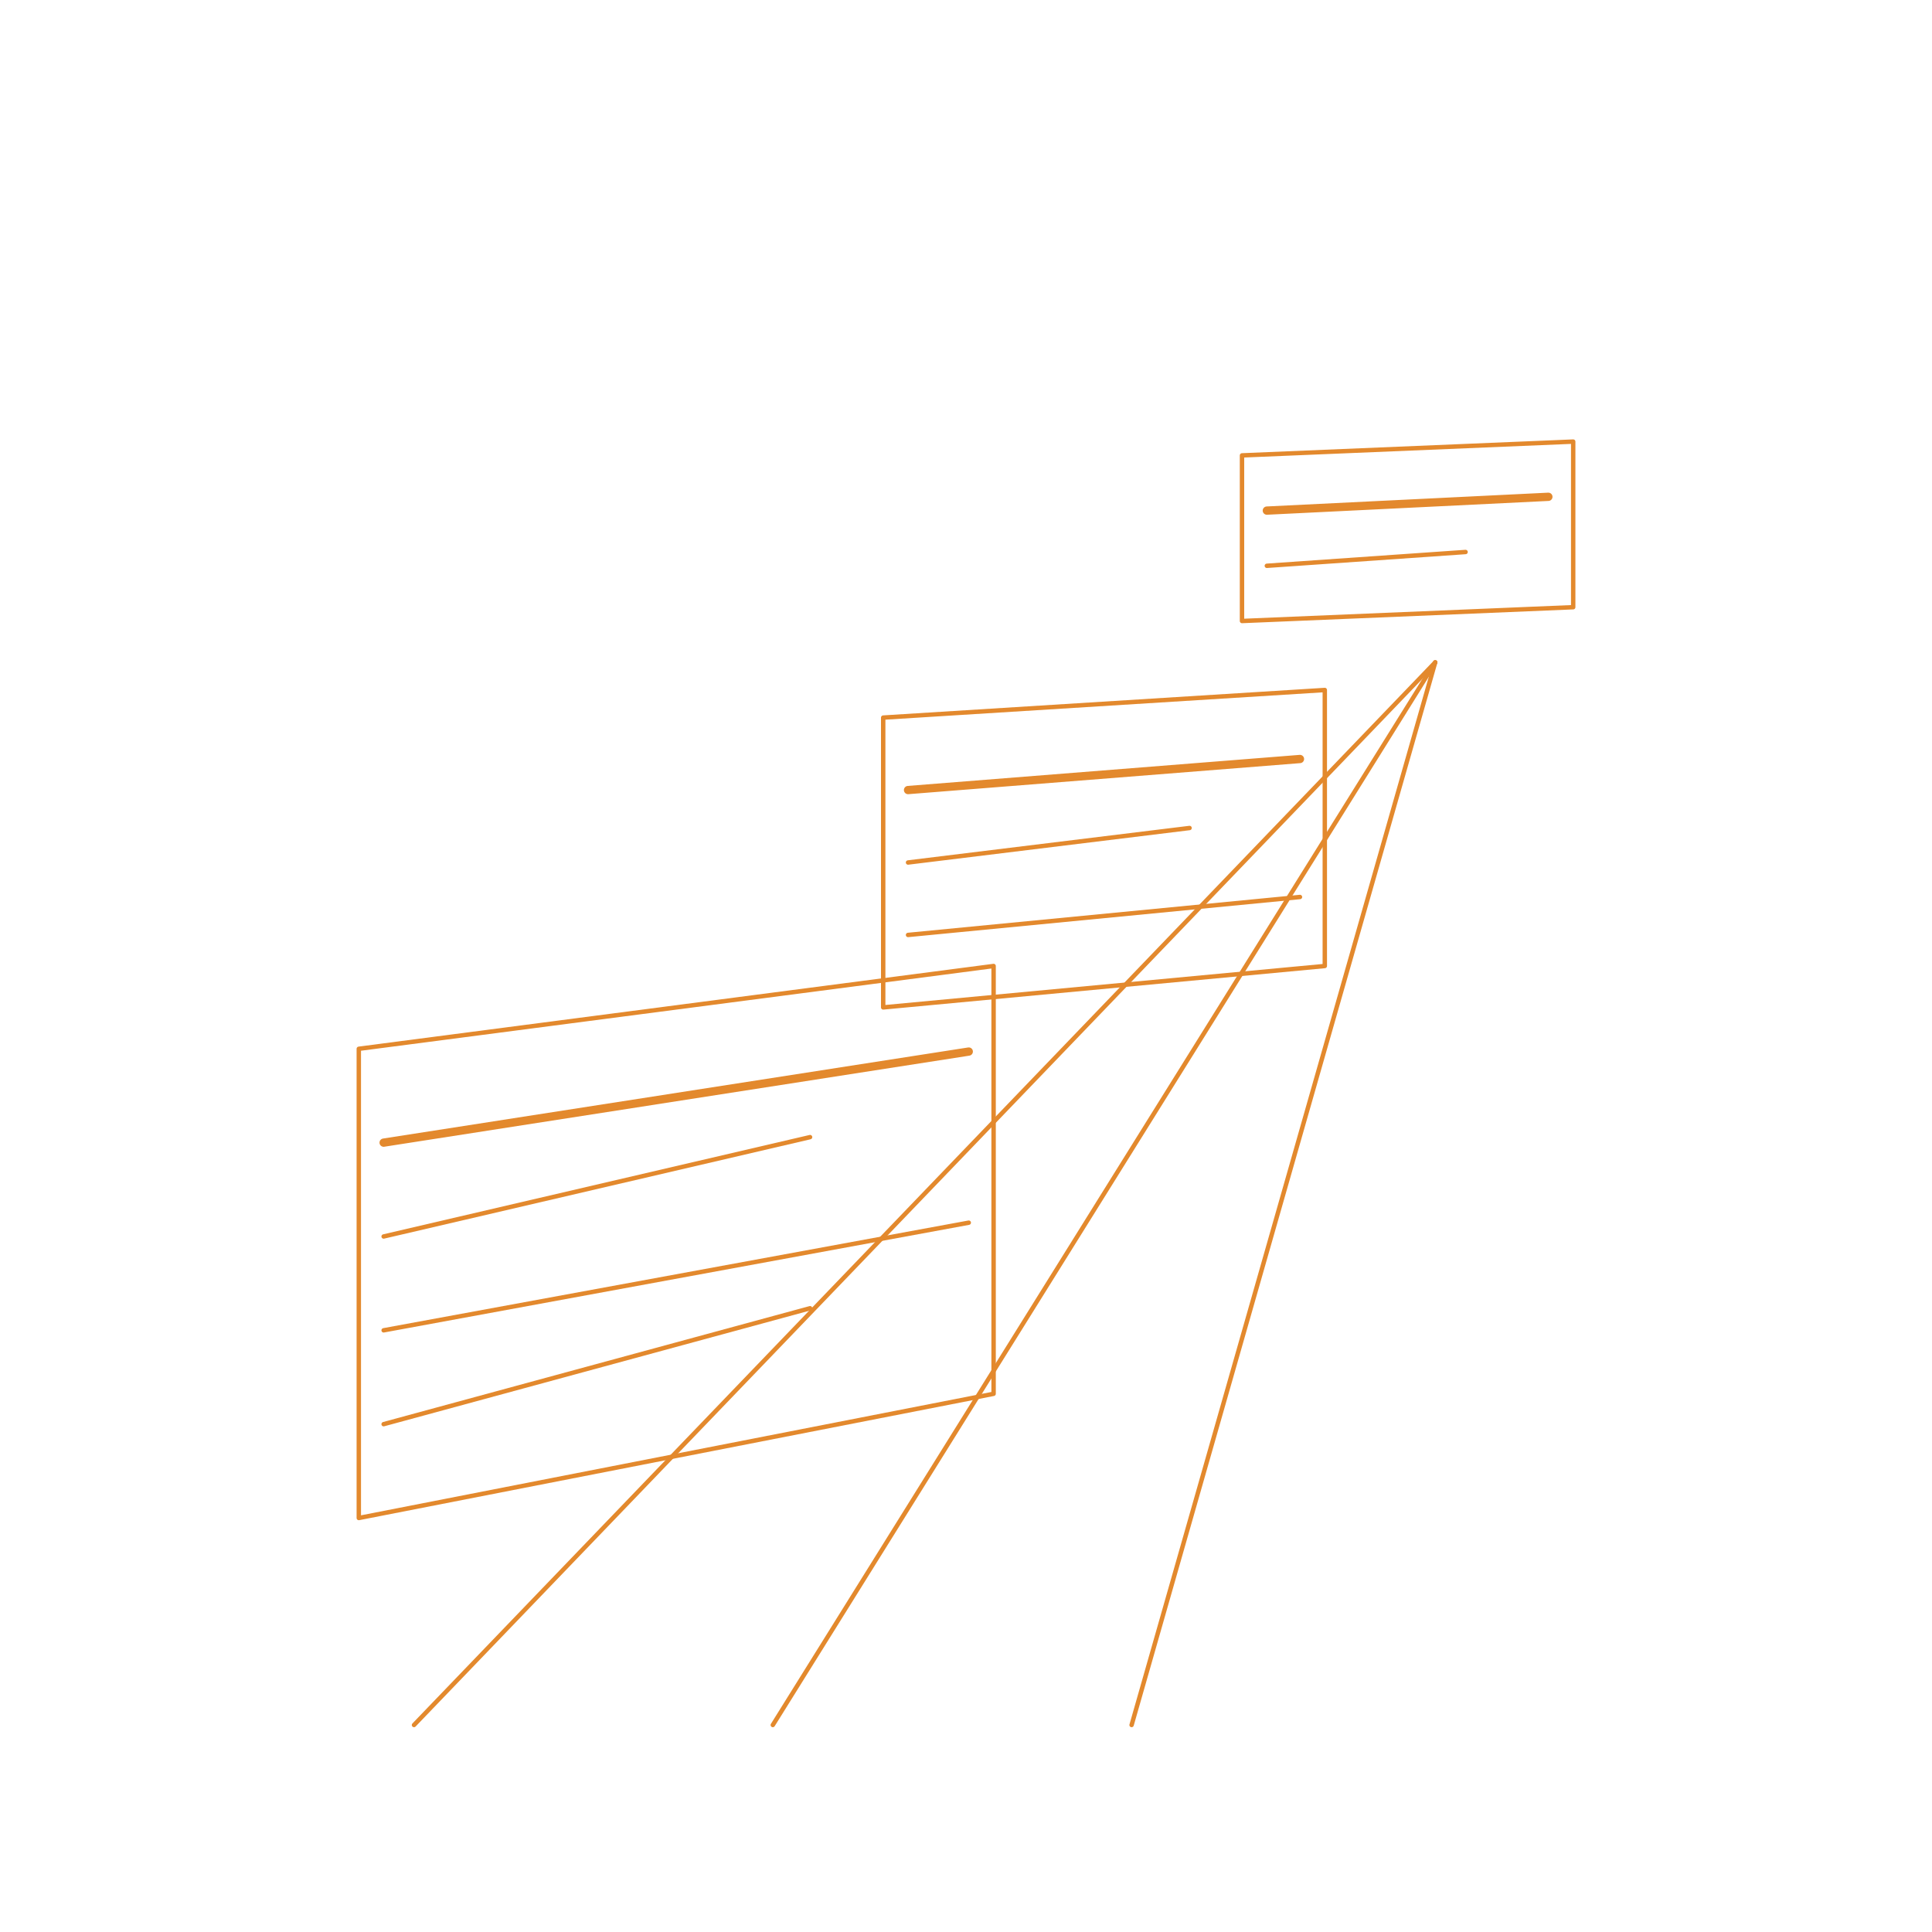
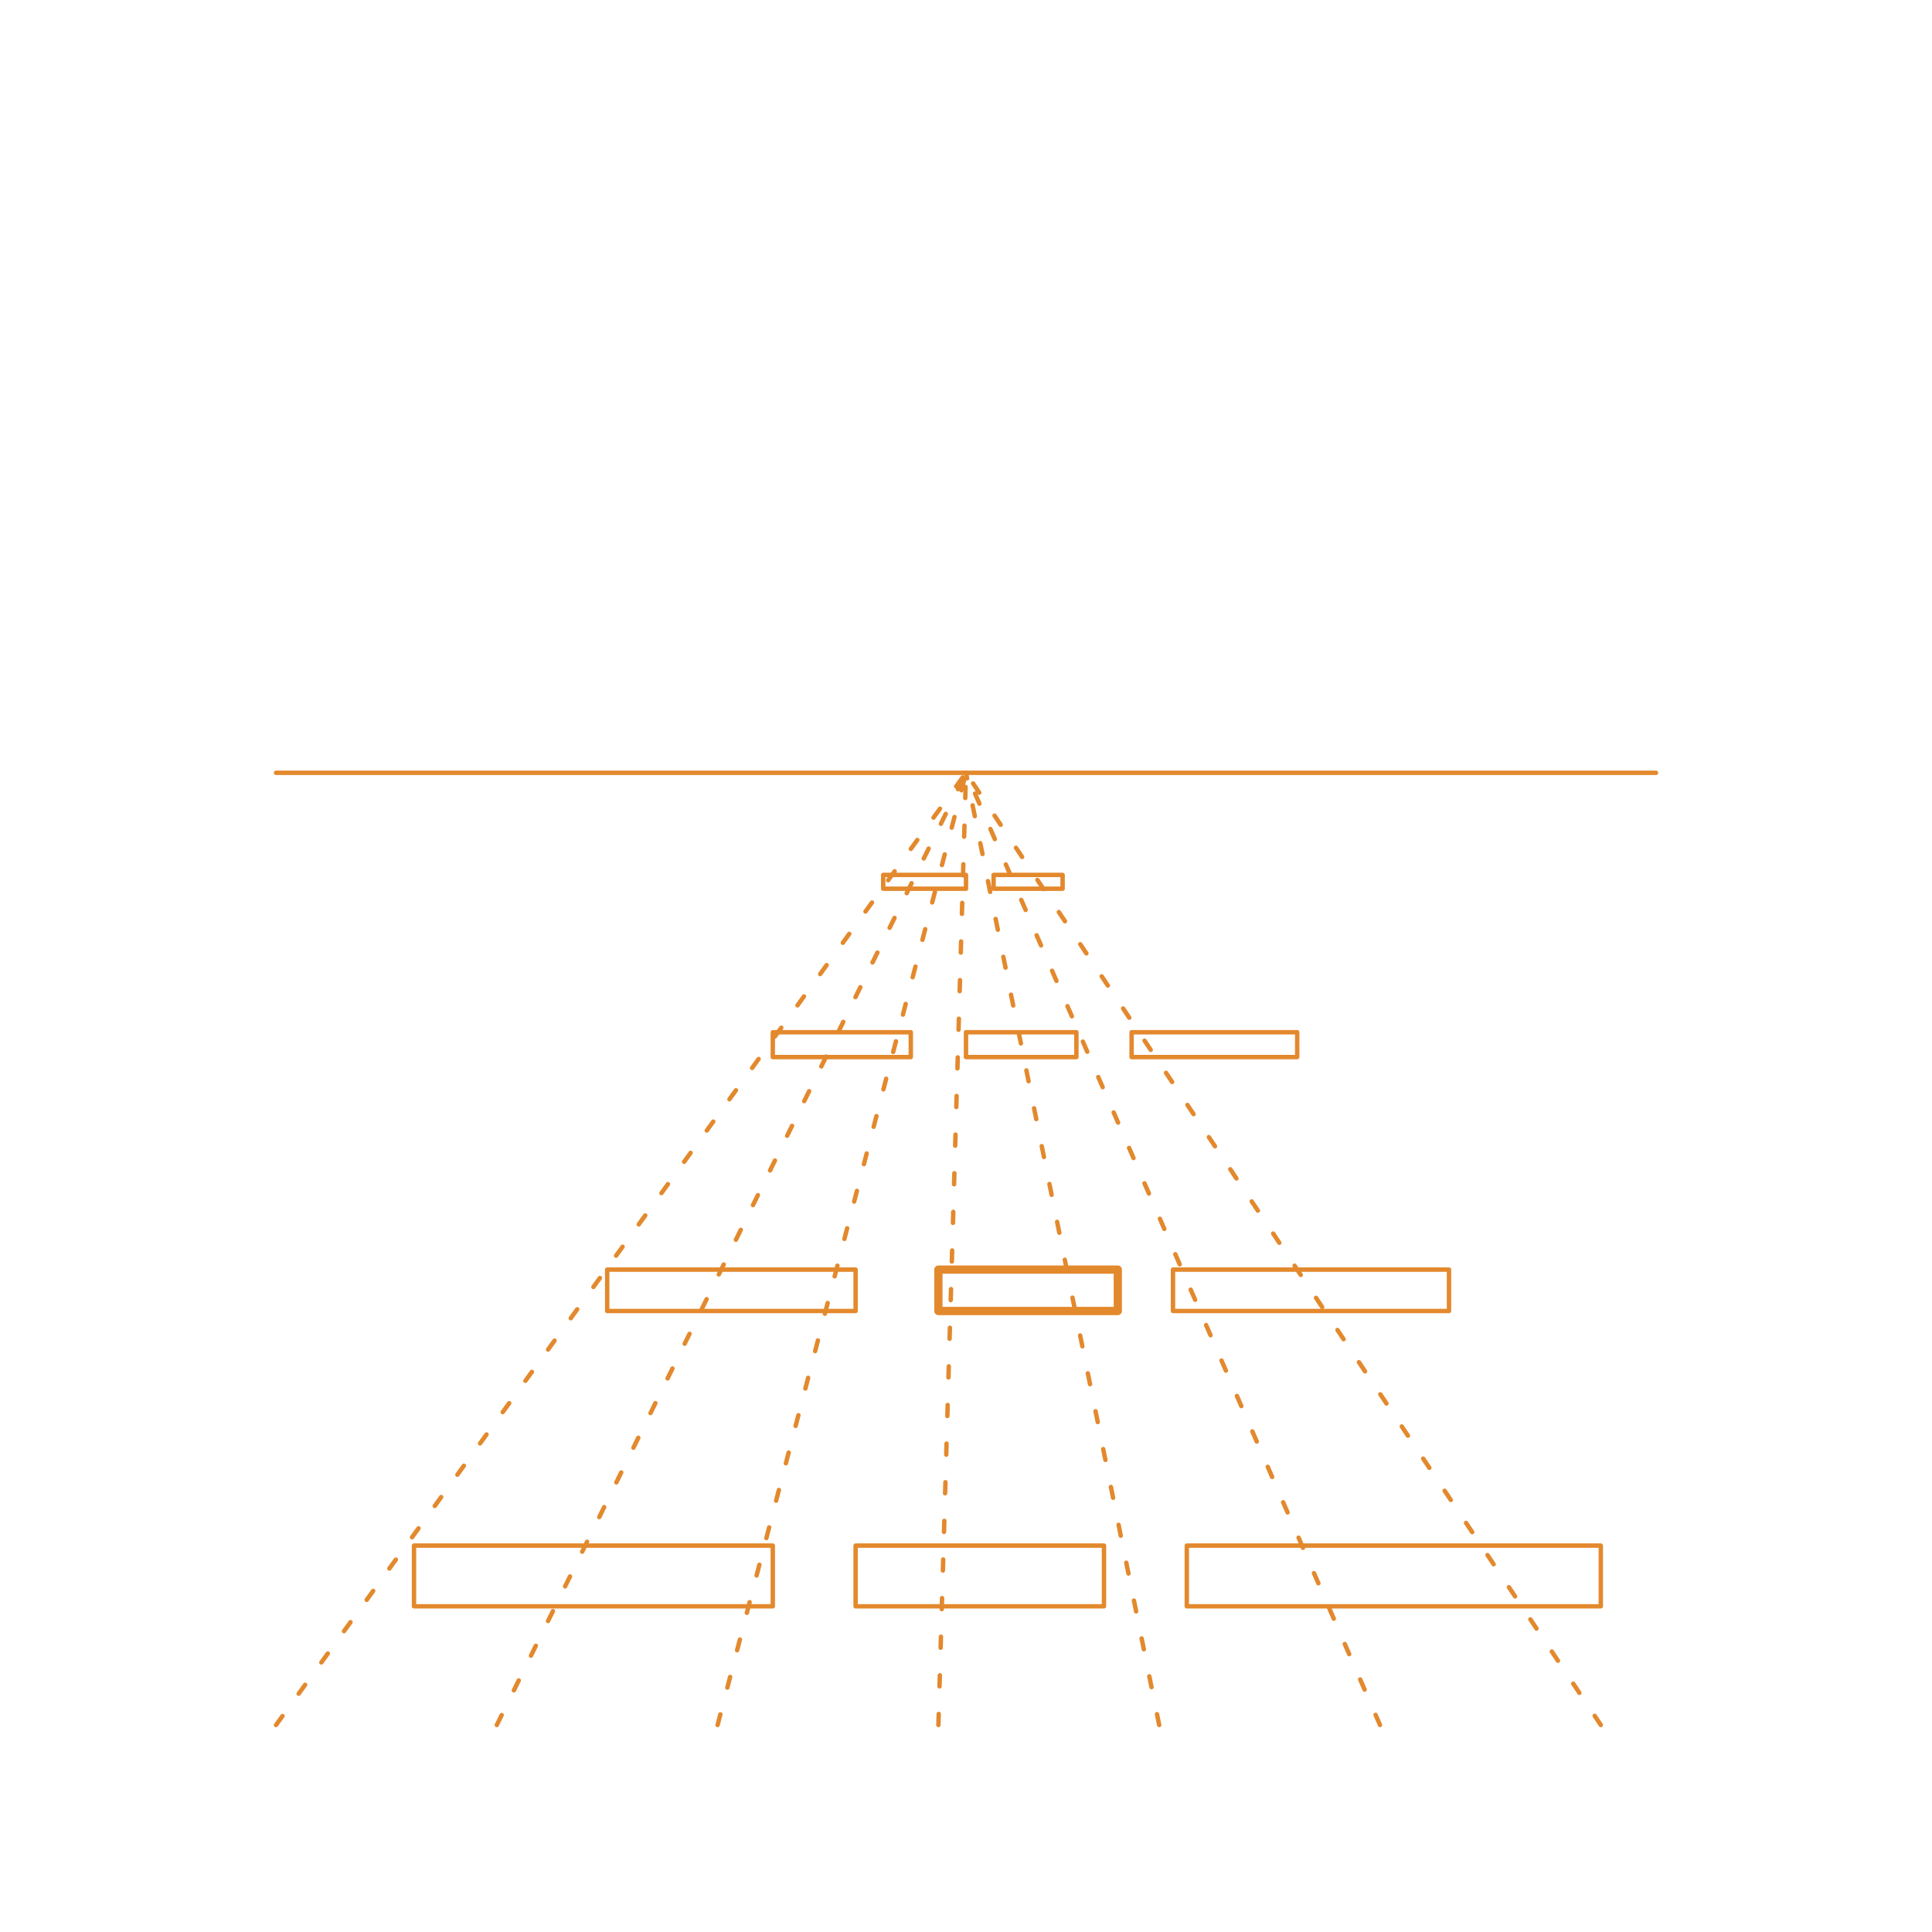
<svg xmlns="http://www.w3.org/2000/svg" viewBox="0 0 1400 1400" width="700" height="700">
  <style>path,line,circle,rect{fill:none;stroke:#E3892D;stroke-width:1.6;stroke-linecap:round;stroke-linejoin:round;vector-effect:non-scaling-stroke}</style>
-   <line x1="300" y1="1250" x2="1040" y2="480" style="stroke-width:1.6" />
-   <line x1="560" y1="1250" x2="1040" y2="480" style="stroke-width:1.6" />
-   <line x1="820" y1="1250" x2="1040" y2="480" style="stroke-width:1.6" />
-   <path d="M 260 760 L 720 700 L 720 1010 L 260 1100 Z" />
-   <line x1="278" y1="828" x2="702" y2="762" style="stroke-width:3" />
-   <line x1="278" y1="896" x2="587" y2="824" />
-   <line x1="278" y1="964" x2="702" y2="886" />
-   <line x1="278" y1="1032" x2="587" y2="948" />
-   <path d="M 640 520 L 960 500 L 960 700 L 640 730 Z" />
-   <line x1="658" y1="572.5" x2="942" y2="550" style="stroke-width:3" />
-   <line x1="658" y1="625" x2="862" y2="600" />
-   <line x1="658" y1="677.5" x2="942" y2="650" />
-   <path d="M 900 330 L 1140 320 L 1140 440 L 900 450 Z" />
-   <line x1="918" y1="370" x2="1122" y2="360" style="stroke-width:3" />
-   <line x1="918" y1="410" x2="1062" y2="400" />
+   <line x1="200" y1="560" x2="1200" y2="560" />
+   <line x1="200" y1="1250" x2="700" y2="560" style="stroke-width:1.6;stroke-dasharray:4 10" />
+   <line x1="360" y1="1250" x2="700" y2="560" style="stroke-width:1.6;stroke-dasharray:4 10" />
+   <line x1="520" y1="1250" x2="700" y2="560" style="stroke-width:1.6;stroke-dasharray:4 10" />
+   <line x1="680" y1="1250" x2="700" y2="560" style="stroke-width:1.6;stroke-dasharray:4 10" />
+   <line x1="840" y1="1250" x2="700" y2="560" style="stroke-width:1.6;stroke-dasharray:4 10" />
+   <line x1="1000" y1="1250" x2="700" y2="560" style="stroke-width:1.6;stroke-dasharray:4 10" />
+   <line x1="1160" y1="1250" x2="700" y2="560" style="stroke-width:1.6;stroke-dasharray:4 10" />
+   <rect x="300" y="1120" width="260" height="44" />
+   <rect x="620" y="1120" width="180" height="44" />
+   <rect x="860" y="1120" width="300" height="44" />
+   <rect x="440" y="920" width="180" height="30" />
+   <rect x="680" y="920" width="130" height="30" style="stroke-width:3;" />
+   <rect x="850" y="920" width="200" height="30" />
+   <rect x="560" y="748" width="100" height="18" />
+   <rect x="700" y="748" width="80" height="18" />
+   <rect x="820" y="748" width="120" height="18" />
+   <rect x="640" y="634" width="60" height="10" />
+   <rect x="720" y="634" width="50" height="10" />
</svg>
